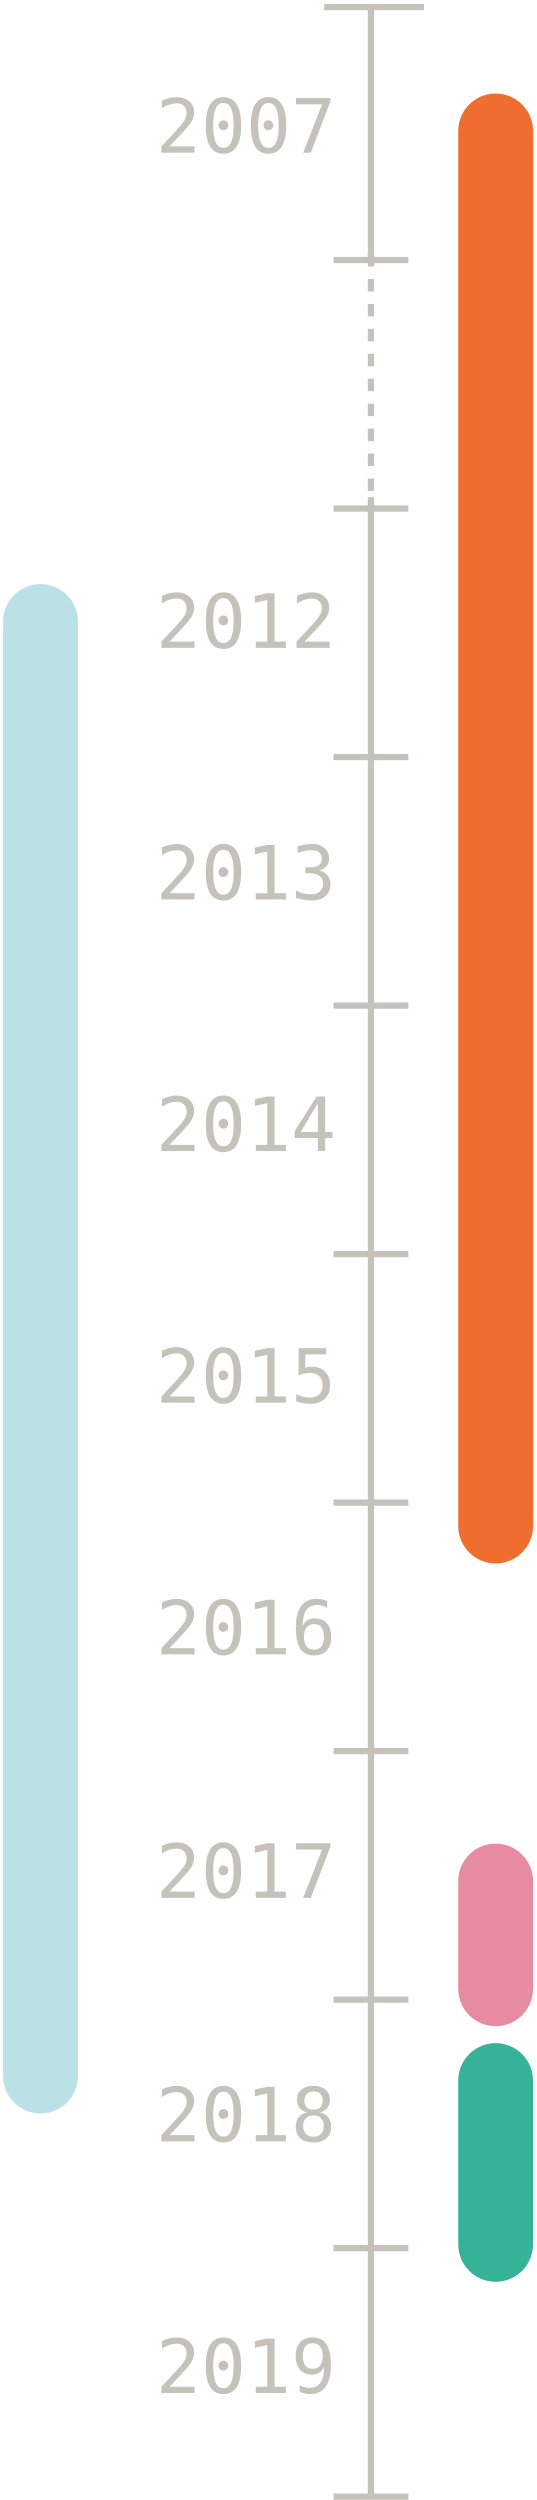
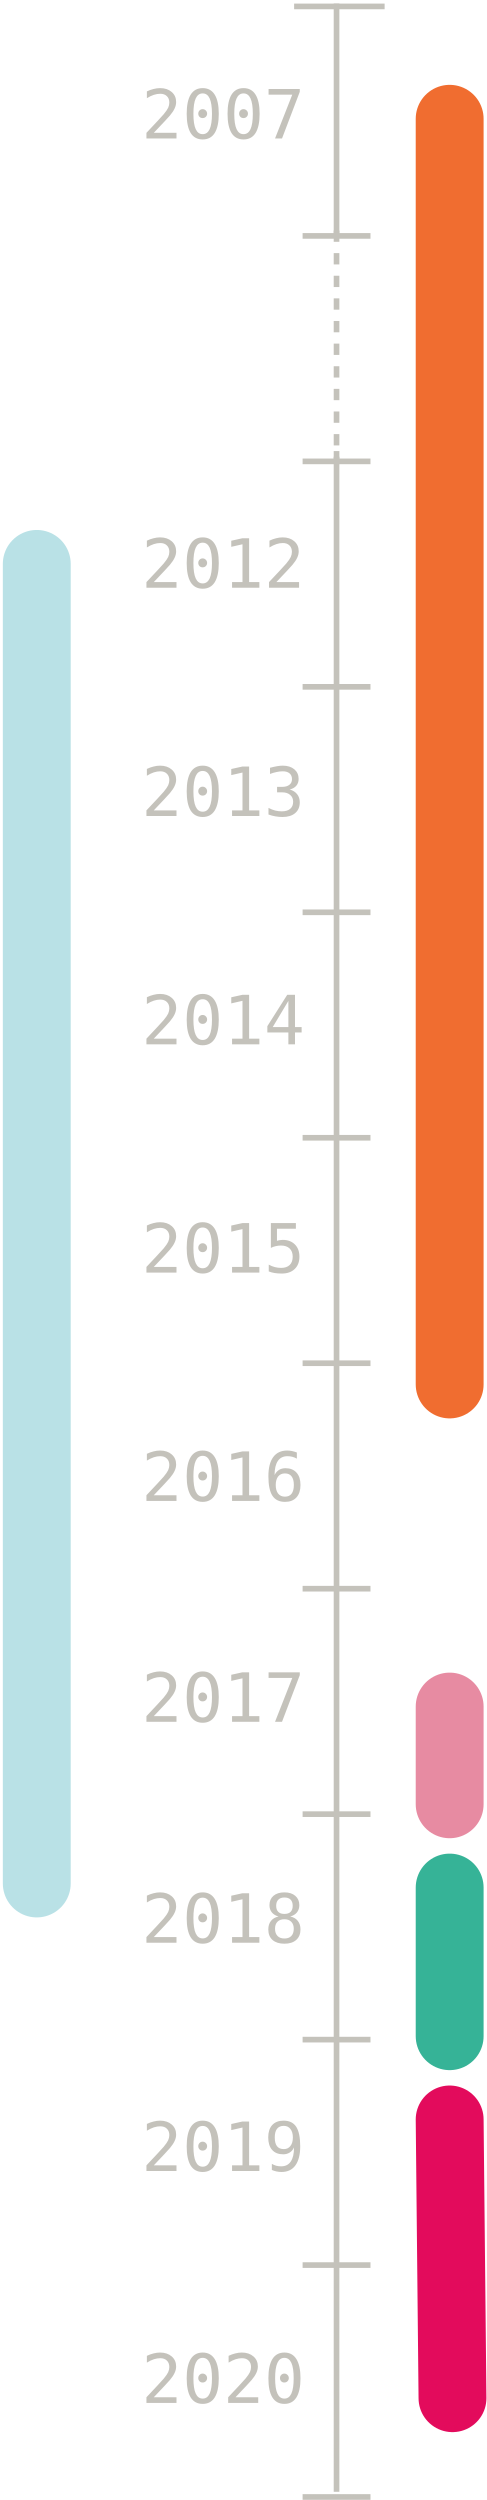
- <svg xmlns="http://www.w3.org/2000/svg" width="86" height="401" viewBox="0 0 86 401">
-   <g fill="none" fill-rule="evenodd">
-     <path stroke="#E78BA2" stroke-linecap="round" stroke-width="12" d="M79.5 301.718V319" />
-     <path stroke="#B9E1E6" stroke-linecap="round" stroke-width="12" d="M6.5 99.696V333" />
-     <path stroke="#36B397" stroke-linecap="round" stroke-width="12" d="M79.5 333.72V360" />
-     <path stroke="#F06D30" stroke-linecap="round" stroke-width="12" d="M79.5 21v223.773" />
-     <g fill="#C4C2BB" font-family="AndaleMono, Andale Mono" font-size="12">
-       <text transform="translate(25 13)">
-         <tspan x="0" y="11.485">2007</tspan>
-       </text>
-       <text transform="translate(25 13)">
-         <tspan x="0" y="90.913">2012</tspan>
-       </text>
-       <text transform="translate(25 13)">
-         <tspan x="0" y="131.274">2013</tspan>
-       </text>
-       <text transform="translate(25 13)">
-         <tspan x="0" y="171.635">2014</tspan>
-       </text>
-       <text transform="translate(25 13)">
-         <tspan x="0" y="211.995">2015</tspan>
-       </text>
-       <text transform="translate(25 13)">
-         <tspan x="0" y="252.356">2016</tspan>
-       </text>
-       <text transform="translate(25 13)">
-         <tspan x="0" y="291.415">2017</tspan>
-       </text>
-       <text transform="translate(25 13)">
-         <tspan x="0" y="330.474">2018</tspan>
-       </text>
-       <text transform="translate(25 13)">
-         <tspan x="0" y="370.834">2019</tspan>
-       </text>
-     </g>
-     <g stroke="#C4C2BB" stroke-linecap="square">
-       <path d="M52.5 1.135h15M54 81.571h11M54 121.433h11M54 161.295h11M54 201.157h11M54 241.019h11M54 280.881h11M54 320.743h11M54 360.605h11M54 400.467h11M54 41.71h11M59.5 1.135v40.136" />
-       <path stroke-dasharray="1,3" d="M59.5 41.25v40.3" />
-       <path d="M59.5 80.25v319.8" />
+ <svg xmlns="http://www.w3.org/2000/svg" width="86px" height="442px" viewBox="0 0 86 442" version="1.1">
+   <g id="Design---Resume" stroke="none" stroke-width="1" fill="none" fill-rule="evenodd">
+     <g id="Resume---Desktop-HD" transform="translate(-272, -439)">
+       <g id="Experience" transform="translate(119, 404)">
+         <g id="Work-experience" transform="translate(158, 34)">
+           <line x1="74.5" y1="302.718" x2="74.5" y2="320" id="Indra-line" stroke="#E78BA2" stroke-width="12" stroke-linecap="round" />
+           <line x1="1.5" y1="100.696" x2="1.5" y2="334" id="Freelance-line" stroke="#B9E1E6" stroke-width="12" stroke-linecap="round" />
+           <line x1="74.5" y1="334.72" x2="74.5" y2="361" id="SAH-line" stroke="#36B397" stroke-width="12" stroke-linecap="round" />
+           <line x1="74.5" y1="22" x2="74.5" y2="245.773" id="Eptisa-line" stroke="#F06D30" stroke-width="12" stroke-linecap="round" />
+           <g id="years" transform="translate(20, 14)" fill="#C4C2BB" font-family="AndaleMono, Andale Mono" font-size="12" font-weight="normal">
+             <text id="2007">
+               <tspan x="0" y="11.485">2007</tspan>
+             </text>
+             <text id="2012">
+               <tspan x="0" y="90.913">2012</tspan>
+             </text>
+             <text id="2013">
+               <tspan x="0" y="131.274">2013</tspan>
+             </text>
+             <text id="2014">
+               <tspan x="0" y="171.635">2014</tspan>
+             </text>
+             <text id="2015">
+               <tspan x="0" y="211.995">2015</tspan>
+             </text>
+             <text id="2016">
+               <tspan x="0" y="252.356">2016</tspan>
+             </text>
+             <text id="2017">
+               <tspan x="0" y="291.415">2017</tspan>
+             </text>
+             <text id="2018">
+               <tspan x="0" y="330.474">2018</tspan>
+             </text>
+             <text id="2019">
+               <tspan x="0" y="370.834">2019</tspan>
+             </text>
+             <text id="2020">
+               <tspan x="0" y="411.834">2020</tspan>
+             </text>
+           </g>
+           <g id="Timeline" transform="translate(47, 0)" stroke="#C4C2BB" stroke-linecap="square">
+             <line x1="0.5" y1="2.135" x2="15.5" y2="2.135" id="Line-10" />
+             <line x1="2" y1="82.571" x2="13" y2="82.571" id="Line-10-Copy-2" />
+             <line x1="2" y1="122.433" x2="13" y2="122.433" id="Line-10-Copy-4" />
+             <line x1="2" y1="162.295" x2="13" y2="162.295" id="Line-10-Copy-5" />
+             <line x1="2" y1="202.157" x2="13" y2="202.157" id="Line-10-Copy-6" />
+             <line x1="2" y1="242.019" x2="13" y2="242.019" id="Line-10-Copy-7" />
+             <line x1="2" y1="281.881" x2="13" y2="281.881" id="Line-10-Copy-8" />
+             <line x1="2" y1="321.743" x2="13" y2="321.743" id="Line-10-Copy-9" />
+             <line x1="2" y1="361.605" x2="13" y2="361.605" id="Line-10-Copy-10" />
+             <line x1="2" y1="401.467" x2="13" y2="401.467" id="Line-10-Copy-11" />
+             <line x1="2" y1="42.709" x2="13" y2="42.709" id="Line-10-Copy-3" />
+             <line x1="7.5" y1="2.135" x2="7.5" y2="42.271" id="Line-9" />
+             <line x1="7.5" y1="42.25" x2="7.5" y2="82.55" id="Line-11" stroke-dasharray="1,3" />
+             <line x1="7.5" y1="81.25" x2="7.5" y2="441.05" id="Line-12" />
+             <line x1="2" y1="442.467" x2="13" y2="442.467" id="Line-10-Copy-12" />
+           </g>
+           <line x1="74.5" y1="375.72" x2="75" y2="425" id="Casebook-line" stroke="#E30B5C" stroke-width="12" stroke-linecap="round" />
+         </g>
+       </g>
    </g>
  </g>
</svg>
